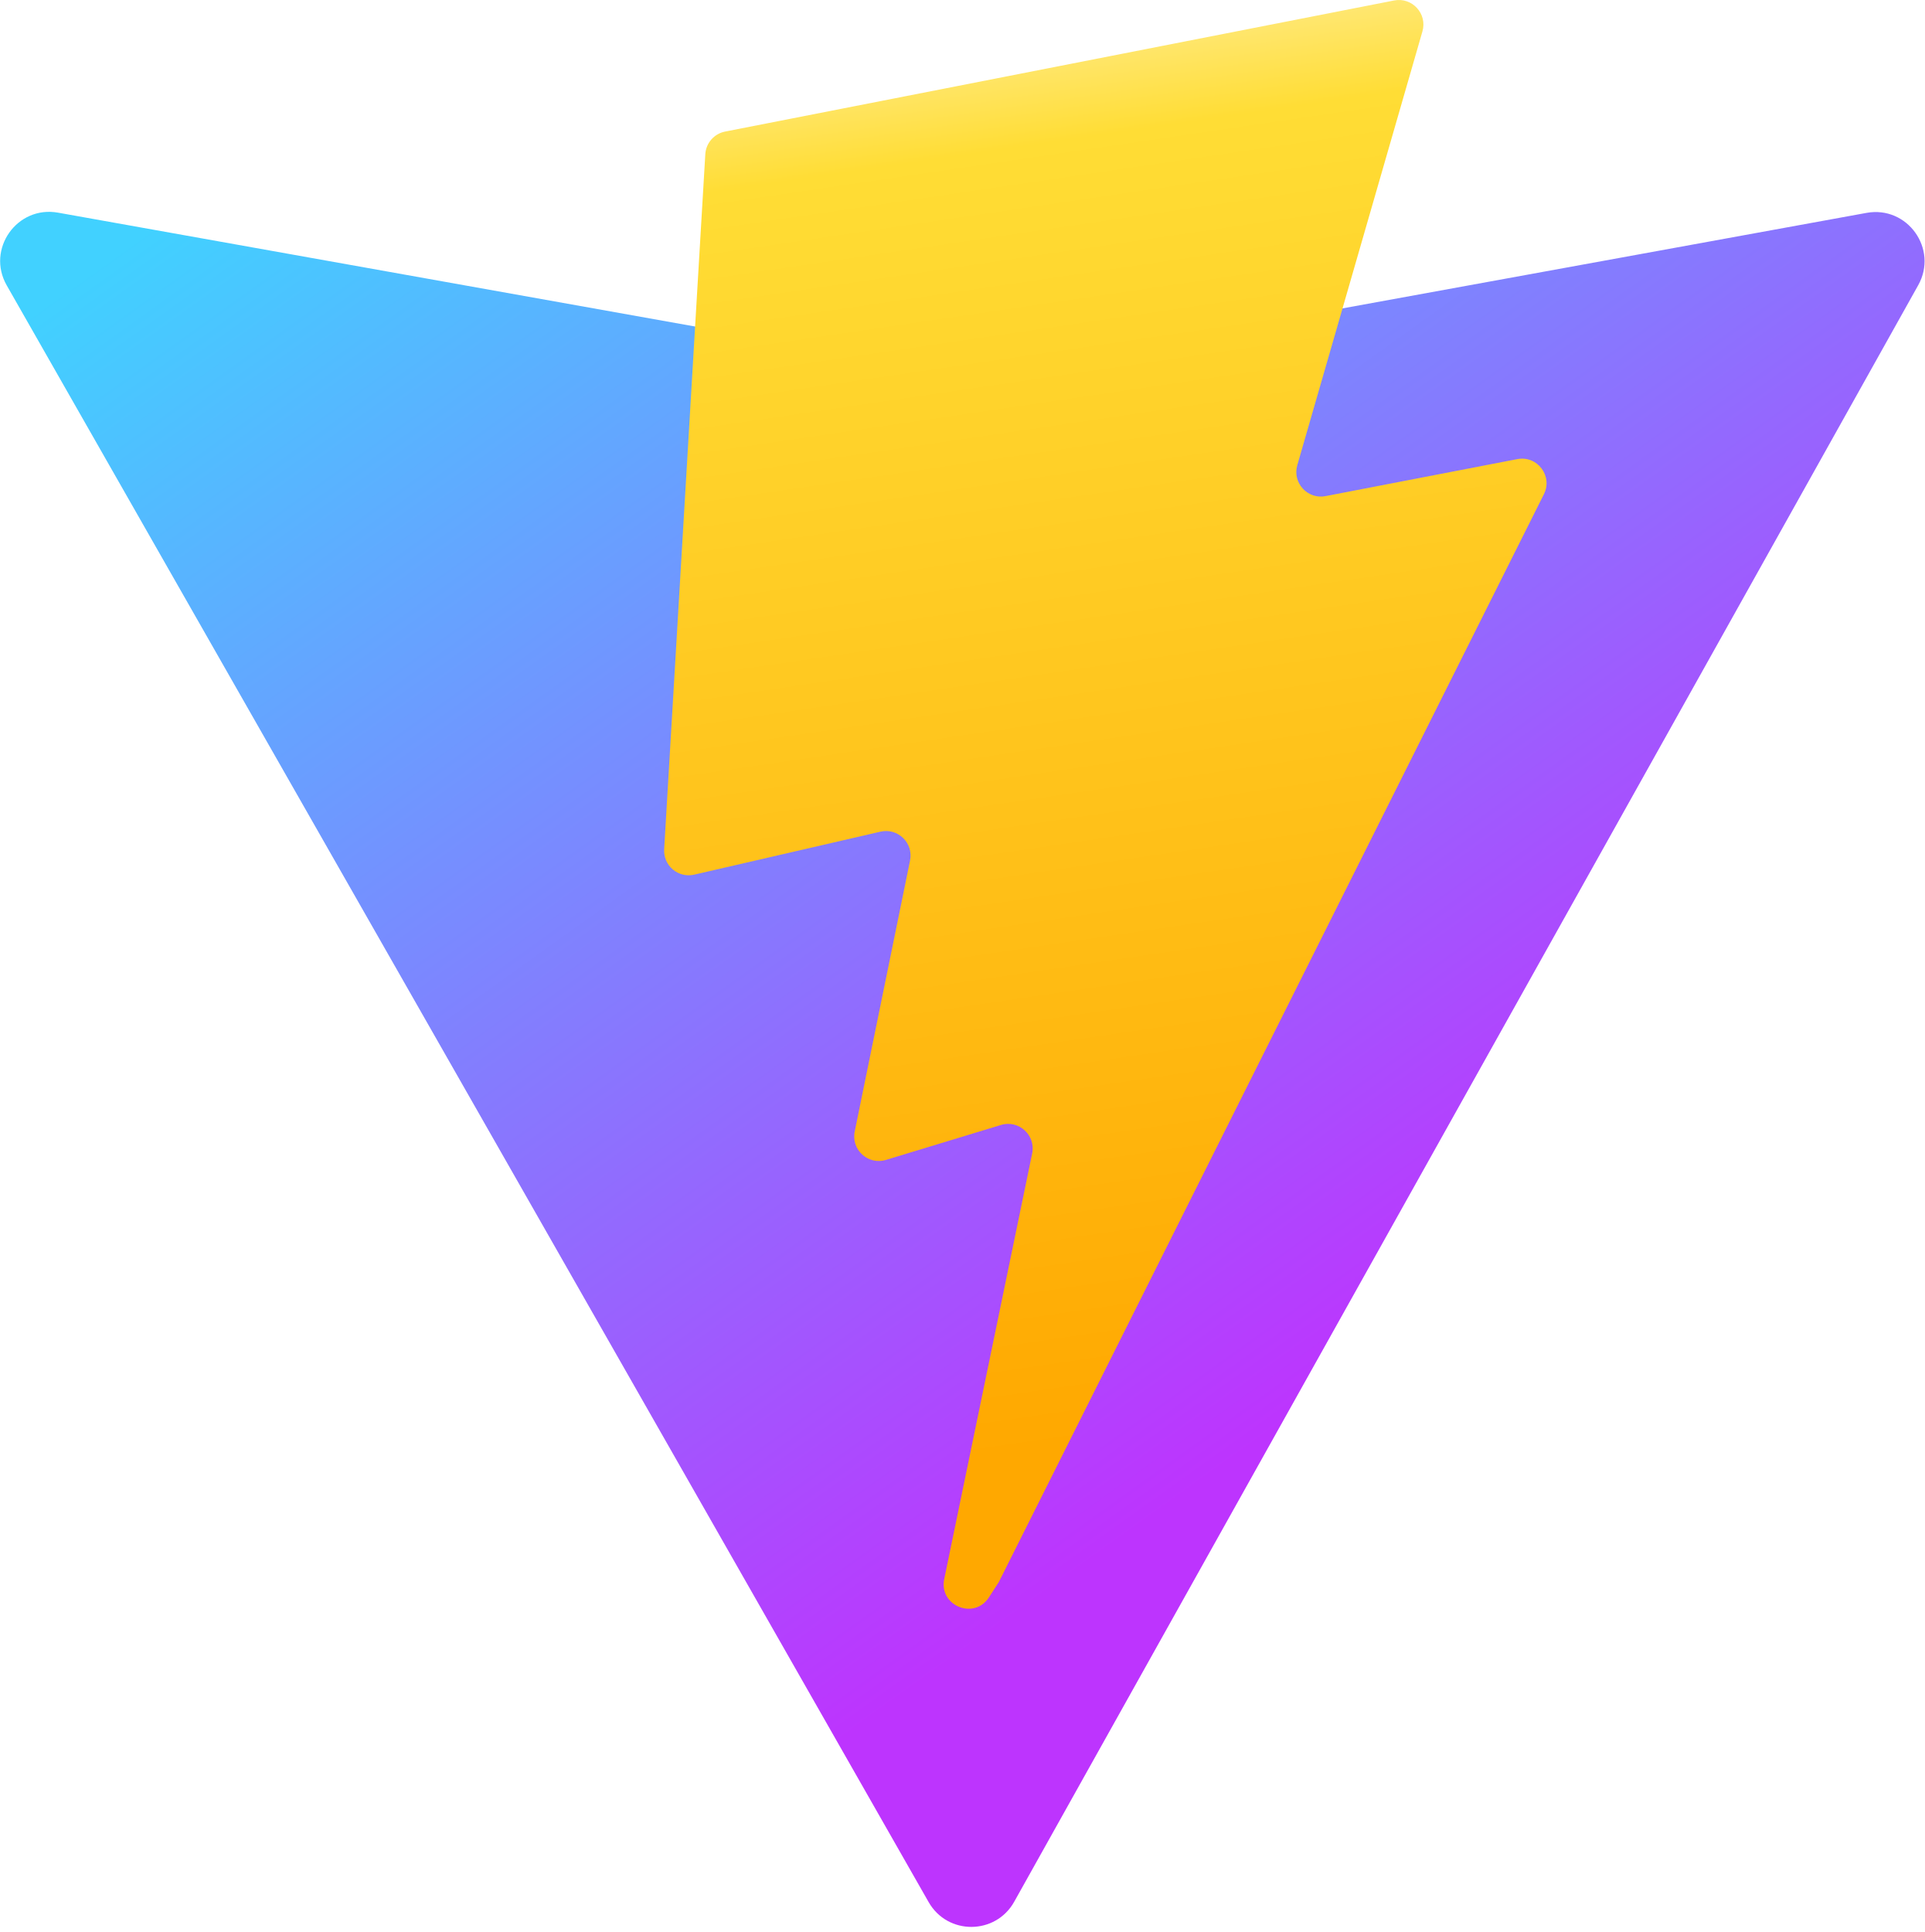
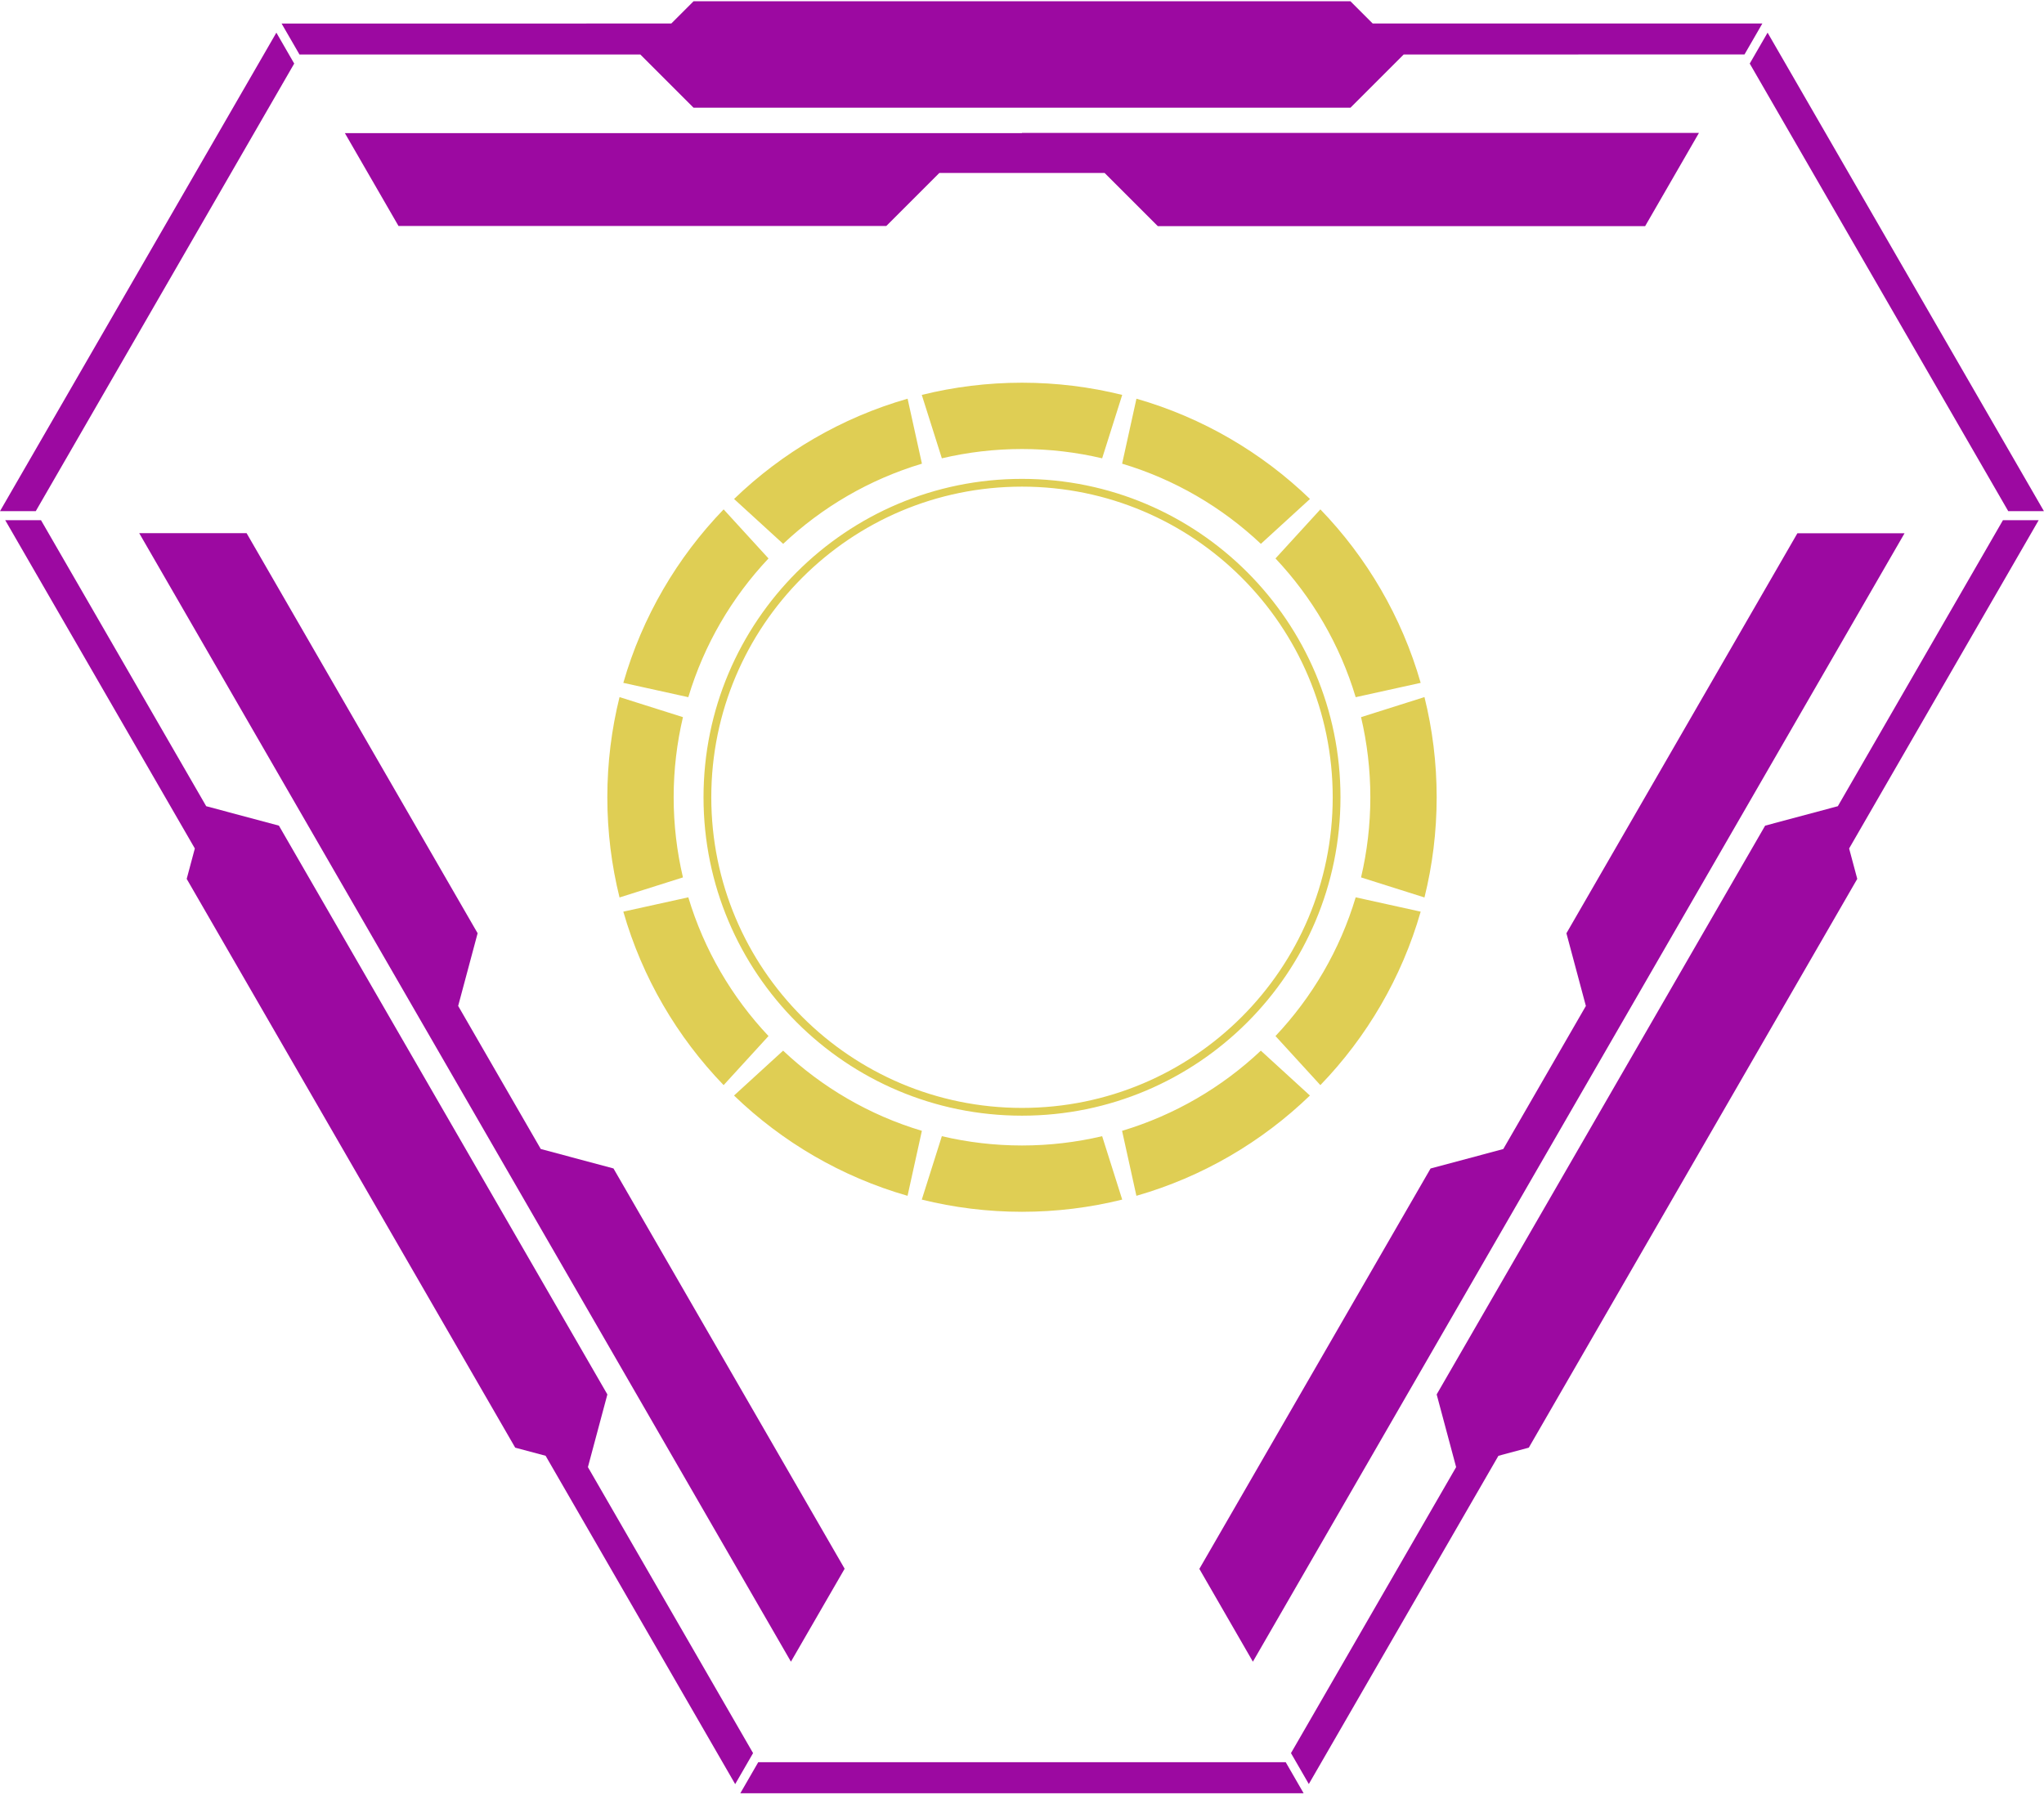
- <svg xmlns="http://www.w3.org/2000/svg" aria-hidden="true" role="img" class="iconify iconify--logos" width="31.88" height="32" preserveAspectRatio="xMidYMid meet" viewBox="0 0 256 257">
-   <defs>
-     <linearGradient id="IconifyId1813088fe1fbc01fb466" x1="-.828%" x2="57.636%" y1="7.652%" y2="78.411%">
-       <stop offset="0%" stop-color="#41D1FF" />
-       <stop offset="100%" stop-color="#BD34FE" />
-     </linearGradient>
-     <linearGradient id="IconifyId1813088fe1fbc01fb467" x1="43.376%" x2="50.316%" y1="2.242%" y2="89.03%">
-       <stop offset="0%" stop-color="#FFEA83" />
-       <stop offset="8.333%" stop-color="#FFDD35" />
-       <stop offset="100%" stop-color="#FFA800" />
-     </linearGradient>
-   </defs>
-   <path fill="url(#IconifyId1813088fe1fbc01fb466)" d="M255.153 37.938L134.897 252.976c-2.483 4.44-8.862 4.466-11.382.048L.875 37.958c-2.746-4.814 1.371-10.646 6.827-9.67l120.385 21.517a6.537 6.537 0 0 0 2.322-.004l117.867-21.483c5.438-.991 9.574 4.796 6.877 9.62Z" />
-   <path fill="url(#IconifyId1813088fe1fbc01fb467)" d="M185.432.063L96.44 17.501a3.268 3.268 0 0 0-2.634 3.014l-5.474 92.456a3.268 3.268 0 0 0 3.997 3.378l24.777-5.718c2.318-.535 4.413 1.507 3.936 3.838l-7.361 36.047c-.495 2.426 1.782 4.5 4.151 3.78l15.304-4.649c2.372-.72 4.652 1.36 4.15 3.788l-11.698 56.621c-.732 3.542 3.979 5.473 5.943 2.437l1.313-2.028l72.516-144.72c1.215-2.423-.88-5.186-3.54-4.672l-25.505 4.922c-2.396.462-4.435-1.77-3.759-4.114l16.646-57.705c.677-2.35-1.37-4.583-3.769-4.113Z" />
+ <svg xmlns="http://www.w3.org/2000/svg" preserveAspectRatio="xMidYMid meet" version="1.0" viewBox="28.9 56.1 442.2 387.8" zoomAndPan="magnify" style="fill: rgb(0, 0, 0)" original_string_length="3792" width="462.831px" height="406.45px">
+   <g>
+     <g id="__id0_snbzslps26">
+       <path d="M463.36,166.44L463.36,166.44l-55.92-96.85l3.86-6.69c19.93,34.51,39.86,69.02,59.78,103.54H463.36z M28.91,166.43L88.69,62.9l3.86,6.69l-55.91,96.85H28.91z M384.81,104.77H279.38l-11.51-11.51h-35.75l-11.47,11.47l-105.54,0 l-11.6-20.09l146.48,0V84.6l146.46,0v0L384.81,104.77z M200.01,415.41c-46.99-81.4-93.99-162.8-140.99-244.2h23.23l49.98,86.57 l-4.21,15.73l17.87,30.96l15.73,4.21l50.01,86.62L200.01,415.41z M288.37,395.33l50.02-86.64l15.73-4.21l17.87-30.96l-4.21-15.73 l49.97-86.56h23.18l-70.47,122.05l-70.51,122.13L288.37,395.33z M332.57,67.63l-11.51,11.51H178.94l-11.51-11.51H93.69l-3.87-6.7 c28.1-0.01,56.21-0.01,84.31-0.01l4.81-4.81h142.12l4.81,4.81l84.3,0l0,0l-3.86,6.69v0L332.57,67.63L332.57,67.63z M73.51,230.29 l15.73,4.21l71.06,123.08l-4.21,15.73h0l35.73,61.89l-3.87,6.71c-13.67-23.68-27.34-47.36-41.01-71.05l-6.58-1.76L69.29,246.02 l1.76-6.58L30.03,168.4h7.74L73.51,230.29L73.51,230.29z M426.5,230.29l-15.73,4.21l-71.06,123.08l4.21,15.73h0l-35.73,61.89 l3.86,6.69c13.68-23.68,27.35-47.35,41.02-71.03l6.57-1.76l71.06-123.08l-1.76-6.58l41.01-71.04h-7.73L426.5,230.29z M308.98,443.89h-119.9l-0.01-0.02l3.87-6.71h114.11v0l3.86,6.69l-0.02,0.03H308.98z" style="fill: rgb(156, 9, 161)" />
+     </g>
+     <g id="__id1_snbzslps26">
+       <path d="M297.53,180.83c-12.16-12.16-28.97-19.69-47.53-19.69c-18.56,0-35.37,7.52-47.53,19.69 c-12.16,12.16-19.69,28.97-19.69,47.53c0,18.56,7.52,35.37,19.69,47.53c12.16,12.16,28.97,19.69,47.53,19.69 c18.56,0,35.37-7.52,47.53-19.69c12.16-12.16,19.69-28.97,19.69-47.53C317.22,209.79,309.69,192.99,297.53,180.83 M187.71,163.81 c10.41-10.05,23.24-17.6,37.54-21.7l3.1,14.06c-11.37,3.41-21.61,9.42-30.02,17.35L187.71,163.81z M163.75,203.6 c4.1-14.29,11.65-27.13,21.7-37.54l9.71,10.62c-7.93,8.41-13.94,18.65-17.35,30.02L163.75,203.6z M162.93,250.04 c-1.72-6.94-2.64-14.2-2.64-21.68c0-7.48,0.92-14.74,2.64-21.68l13.72,4.34c-1.31,5.57-2.01,11.37-2.01,17.34 c0,5.97,0.7,11.77,2.01,17.34L162.93,250.04z M185.45,290.65c-10.05-10.41-17.6-23.24-21.7-37.54l14.06-3.1 c3.41,11.37,9.42,21.61,17.35,30.02L185.45,290.65z M225.24,314.6c-14.3-4.1-27.13-11.65-37.54-21.7l10.62-9.71 c8.41,7.93,18.65,13.95,30.02,17.35L225.24,314.6z M271.68,315.42c-6.94,1.72-14.2,2.64-21.68,2.64c-7.48,0-14.74-0.92-21.68-2.64 l4.34-13.72c5.57,1.31,11.37,2.01,17.34,2.01c5.97,0,11.77-0.7,17.34-2.01L271.68,315.42z M312.29,292.9 c-10.41,10.05-23.24,17.6-37.54,21.7l-3.1-14.06c11.37-3.41,21.61-9.42,30.02-17.35L312.29,292.9z M336.25,253.11 c-4.1,14.3-11.65,27.13-21.7,37.54l-9.71-10.62c7.93-8.41,13.95-18.65,17.35-30.02L336.25,253.11z M337.07,206.68 c1.72,6.94,2.64,14.2,2.64,21.68c0,7.48-0.92,14.74-2.64,21.68l-13.72-4.34c1.31-5.57,2.01-11.37,2.01-17.34 c0-5.97-0.7-11.77-2.01-17.34L337.07,206.68z M314.55,166.06c10.05,10.41,17.6,23.24,21.7,37.54l-14.06,3.1 c-3.41-11.37-9.42-21.61-17.35-30.02L314.55,166.06z M274.76,142.11c14.3,4.1,27.13,11.65,37.54,21.7l-10.62,9.71 c-8.41-7.93-18.65-13.95-30.02-17.35L274.76,142.11z M250,138.65c7.48,0,14.74,0.92,21.68,2.64l-4.34,13.72 C261.77,153.7,255.97,153,250,153c-5.97,0-11.77,0.7-17.34,2.01l-4.34-13.72C235.26,139.57,242.52,138.65,250,138.65z M250,159.46 c19.03,0,36.25,7.71,48.72,20.18c12.47,12.47,20.18,29.69,20.18,48.72c0,19.03-7.71,36.25-20.18,48.72 c-12.47,12.47-29.69,20.18-48.72,20.18c-19.02,0-36.25-7.71-48.72-20.18c-12.47-12.47-20.18-29.69-20.18-48.72 c0-19.03,7.71-36.25,20.18-48.72C213.75,167.17,230.97,159.46,250,159.46z" style="fill: rgb(223, 206, 84)" />
+     </g>
+   </g>
</svg>
